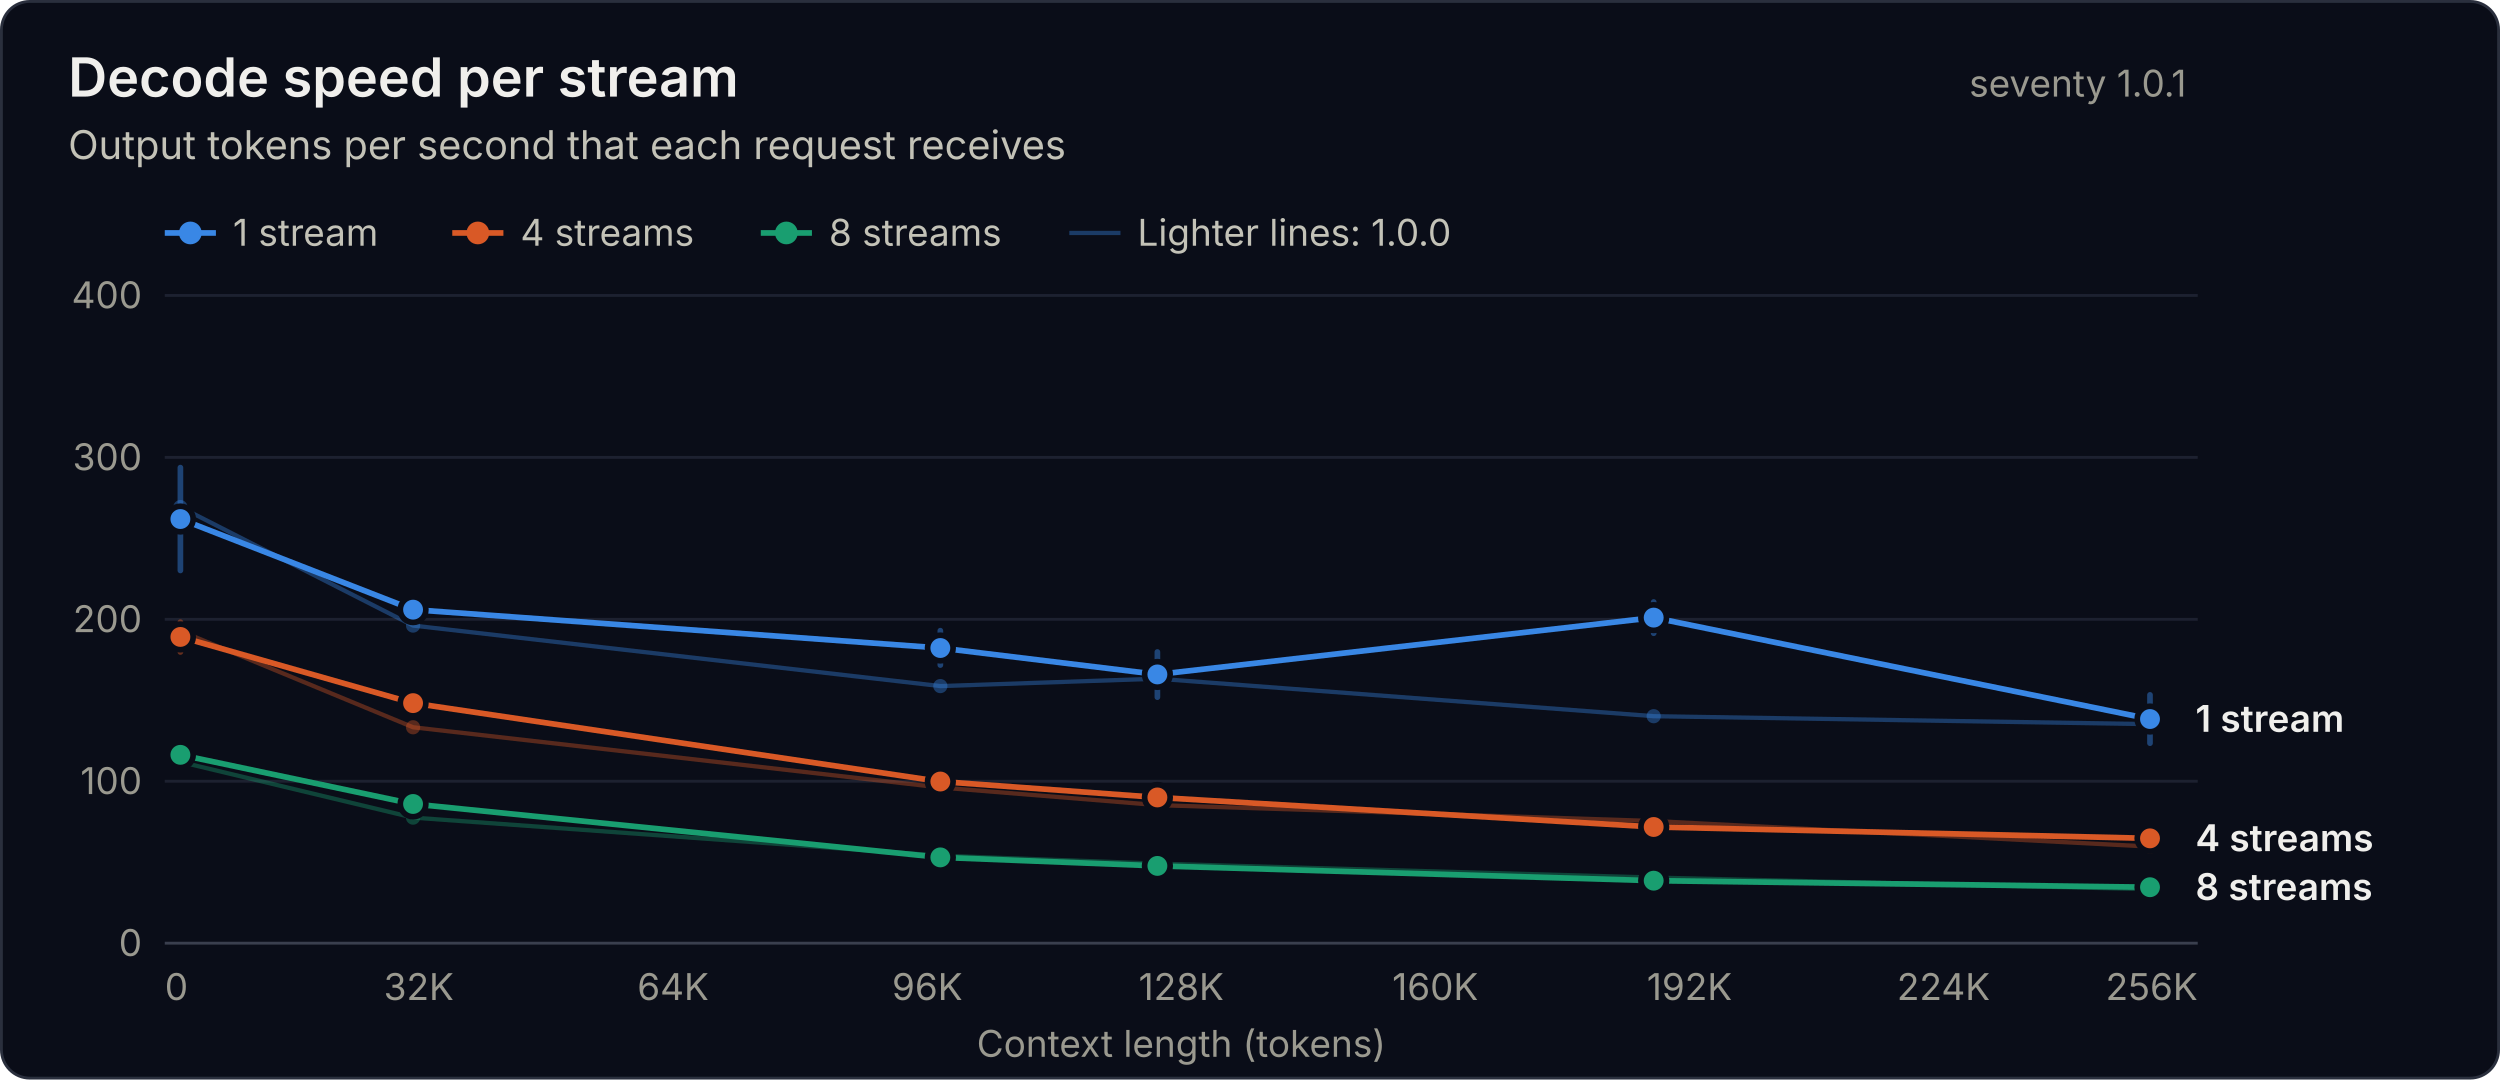
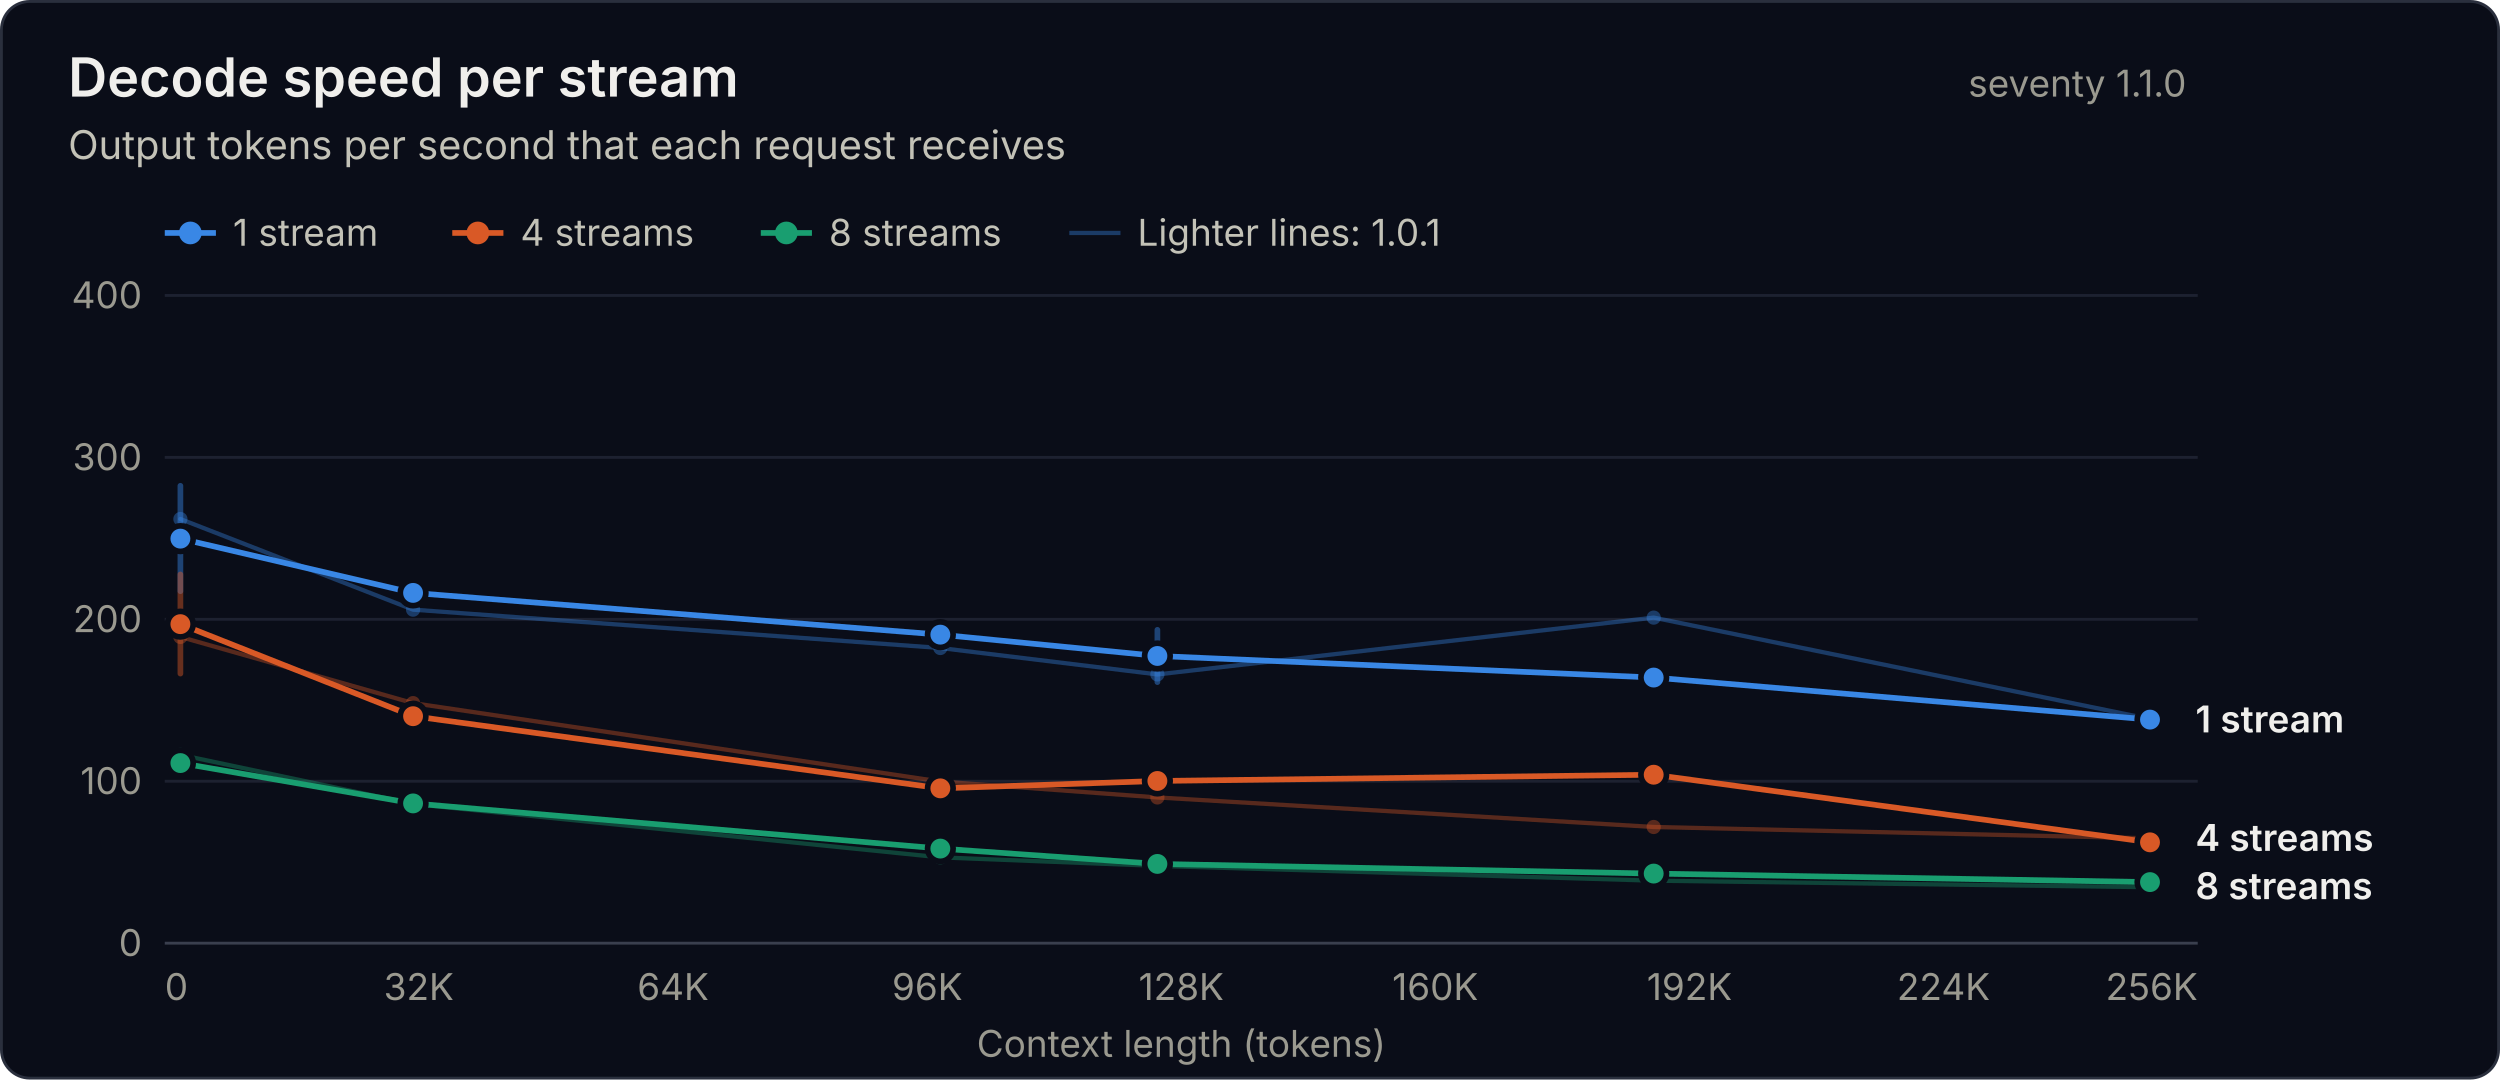
<svg xmlns="http://www.w3.org/2000/svg" viewBox="0 0 880 380" width="880" height="380" font-family="Inter, system-ui, -apple-system, 'Segoe UI', Helvetica, Arial, sans-serif" role="img" aria-label="Decode speed per stream">
  <rect x="0.5" y="0.5" width="879" height="379" rx="10" fill="#0a0d18" stroke="#2a2f3d" />
  <text x="24.0" y="34.0" font-size="19" font-weight="600" fill="#f0efec" text-anchor="start">Decode speed per stream</text>
  <text x="24.0" y="56.0" font-size="14" font-weight="400" fill="#c3c2b7" text-anchor="start">Output tokens per second that each request receives</text>
-   <text x="769.6" y="34.0" font-size="13" font-weight="400" fill="#9a998f" text-anchor="end">seventy 1.0.1</text>
+   <text x="769.6" y="34.0" font-size="13" font-weight="400" fill="#9a998f" text-anchor="end">seventy 1.1.0</text>
  <line x1="58" x2="773.6" y1="332.0" y2="332.0" stroke="#3a3f4e" stroke-width="1" />
  <text x="50.0" y="336.5" font-size="13" font-weight="400" fill="#9a998f" text-anchor="end">0</text>
  <line x1="58" x2="773.6" y1="275.0" y2="275.0" stroke="#1d2130" stroke-width="1" />
  <text x="50.0" y="279.5" font-size="13" font-weight="400" fill="#9a998f" text-anchor="end">100</text>
  <line x1="58" x2="773.6" y1="218.0" y2="218.0" stroke="#1d2130" stroke-width="1" />
  <text x="50.0" y="222.5" font-size="13" font-weight="400" fill="#9a998f" text-anchor="end">200</text>
  <line x1="58" x2="773.6" y1="161.0" y2="161.0" stroke="#1d2130" stroke-width="1" />
  <text x="50.0" y="165.5" font-size="13" font-weight="400" fill="#9a998f" text-anchor="end">300</text>
  <line x1="58" x2="773.6" y1="104.0" y2="104.0" stroke="#1d2130" stroke-width="1" />
  <text x="50.0" y="108.5" font-size="13" font-weight="400" fill="#9a998f" text-anchor="end">400</text>
  <text x="58.0" y="352.0" font-size="13" font-weight="400" fill="#9a998f" text-anchor="start">0</text>
  <text x="147.4" y="352.0" font-size="13" font-weight="400" fill="#9a998f" text-anchor="middle">32K</text>
  <text x="236.9" y="352.0" font-size="13" font-weight="400" fill="#9a998f" text-anchor="middle">64K</text>
  <text x="326.4" y="352.0" font-size="13" font-weight="400" fill="#9a998f" text-anchor="middle">96K</text>
  <text x="415.8" y="352.0" font-size="13" font-weight="400" fill="#9a998f" text-anchor="middle">128K</text>
  <text x="505.2" y="352.0" font-size="13" font-weight="400" fill="#9a998f" text-anchor="middle">160K</text>
  <text x="594.7" y="352.0" font-size="13" font-weight="400" fill="#9a998f" text-anchor="middle">192K</text>
  <text x="684.1" y="352.0" font-size="13" font-weight="400" fill="#9a998f" text-anchor="middle">224K</text>
  <text x="773.6" y="352.0" font-size="13" font-weight="400" fill="#9a998f" text-anchor="end">256K</text>
  <text x="415.8" y="372.0" font-size="13" font-weight="400" fill="#9a998f" text-anchor="middle">Context length (tokens)</text>
-   <polyline points="63.5,178.5 145.4,220.2 331.0,241.5 407.4,238.9 582.1,252.1 756.8,254.9" fill="none" stroke="#3987e5" stroke-opacity="0.38" stroke-width="1.5" stroke-linejoin="round" stroke-linecap="round" />
-   <circle cx="63.5" cy="178.5" r="2.5" fill="#3987e5" fill-opacity="0.38" />
-   <circle cx="145.4" cy="220.2" r="2.5" fill="#3987e5" fill-opacity="0.38" />
-   <circle cx="331.0" cy="241.5" r="2.5" fill="#3987e5" fill-opacity="0.38" />
-   <circle cx="407.4" cy="238.9" r="2.5" fill="#3987e5" fill-opacity="0.38" />
-   <circle cx="582.1" cy="252.1" r="2.5" fill="#3987e5" fill-opacity="0.38" />
-   <circle cx="756.8" cy="254.9" r="2.5" fill="#3987e5" fill-opacity="0.38" />
-   <polyline points="63.5,222.1 145.4,256.0 331.0,277.2 407.4,283.4 582.1,289.0 756.8,298.0" fill="none" stroke="#d95926" stroke-opacity="0.38" stroke-width="1.5" stroke-linejoin="round" stroke-linecap="round" />
-   <circle cx="63.5" cy="222.1" r="2.5" fill="#d95926" fill-opacity="0.38" />
-   <circle cx="145.4" cy="256.0" r="2.5" fill="#d95926" fill-opacity="0.38" />
-   <circle cx="331.0" cy="277.2" r="2.5" fill="#d95926" fill-opacity="0.38" />
-   <circle cx="407.4" cy="283.4" r="2.5" fill="#d95926" fill-opacity="0.38" />
-   <circle cx="582.1" cy="289.0" r="2.5" fill="#d95926" fill-opacity="0.38" />
-   <circle cx="756.8" cy="298.0" r="2.5" fill="#d95926" fill-opacity="0.38" />
-   <polyline points="63.5,268.2 145.4,287.8 331.0,301.2 407.4,304.0 582.1,308.9 756.8,313.0" fill="none" stroke="#199e70" stroke-opacity="0.38" stroke-width="1.5" stroke-linejoin="round" stroke-linecap="round" />
-   <circle cx="63.5" cy="268.2" r="2.5" fill="#199e70" fill-opacity="0.38" />
-   <circle cx="145.4" cy="287.8" r="2.5" fill="#199e70" fill-opacity="0.38" />
-   <circle cx="331.0" cy="301.2" r="2.5" fill="#199e70" fill-opacity="0.38" />
-   <circle cx="407.4" cy="304.0" r="2.5" fill="#199e70" fill-opacity="0.38" />
-   <circle cx="582.1" cy="308.9" r="2.5" fill="#199e70" fill-opacity="0.38" />
-   <circle cx="756.8" cy="313.0" r="2.5" fill="#199e70" fill-opacity="0.38" />
-   <polyline points="63.5,182.7 145.4,214.6 331.0,228.1 407.4,237.4 582.1,217.4 756.8,253.1" fill="none" stroke="#3987e5" stroke-width="2" stroke-linejoin="round" stroke-linecap="round" />
-   <line x1="63.5" x2="63.5" y1="200.8" y2="164.6" stroke="#3987e5" stroke-opacity="0.45" stroke-width="2" stroke-linecap="round" />
-   <circle cx="63.5" cy="182.7" r="4.5" fill="#3987e5" stroke="#0a0d18" stroke-width="2" />
-   <line x1="145.4" x2="145.4" y1="218.2" y2="210.9" stroke="#3987e5" stroke-opacity="0.45" stroke-width="2" stroke-linecap="round" />
-   <circle cx="145.4" cy="214.6" r="4.5" fill="#3987e5" stroke="#0a0d18" stroke-width="2" />
-   <line x1="331.0" x2="331.0" y1="234.1" y2="222.0" stroke="#3987e5" stroke-opacity="0.45" stroke-width="2" stroke-linecap="round" />
-   <circle cx="331.0" cy="228.1" r="4.5" fill="#3987e5" stroke="#0a0d18" stroke-width="2" />
-   <line x1="407.4" x2="407.4" y1="245.4" y2="229.5" stroke="#3987e5" stroke-opacity="0.45" stroke-width="2" stroke-linecap="round" />
-   <circle cx="407.4" cy="237.4" r="4.5" fill="#3987e5" stroke="#0a0d18" stroke-width="2" />
-   <line x1="582.1" x2="582.1" y1="222.9" y2="211.9" stroke="#3987e5" stroke-opacity="0.45" stroke-width="2" stroke-linecap="round" />
-   <circle cx="582.1" cy="217.4" r="4.5" fill="#3987e5" stroke="#0a0d18" stroke-width="2" />
-   <line x1="756.8" x2="756.8" y1="261.6" y2="244.6" stroke="#3987e5" stroke-opacity="0.45" stroke-width="2" stroke-linecap="round" />
-   <circle cx="756.8" cy="253.1" r="4.5" fill="#3987e5" stroke="#0a0d18" stroke-width="2" />
-   <polyline points="63.5,224.2 145.4,247.5 331.0,275.1 407.4,280.7 582.1,291.1 756.8,295.1" fill="none" stroke="#d95926" stroke-width="2" stroke-linejoin="round" stroke-linecap="round" />
-   <line x1="63.5" x2="63.5" y1="229.5" y2="219.0" stroke="#d95926" stroke-opacity="0.45" stroke-width="2" stroke-linecap="round" />
-   <circle cx="63.5" cy="224.2" r="4.5" fill="#d95926" stroke="#0a0d18" stroke-width="2" />
-   <line x1="145.4" x2="145.4" y1="249.5" y2="245.6" stroke="#d95926" stroke-opacity="0.45" stroke-width="2" stroke-linecap="round" />
-   <circle cx="145.4" cy="247.5" r="4.5" fill="#d95926" stroke="#0a0d18" stroke-width="2" />
-   <line x1="331.0" x2="331.0" y1="276.7" y2="273.5" stroke="#d95926" stroke-opacity="0.45" stroke-width="2" stroke-linecap="round" />
-   <circle cx="331.0" cy="275.1" r="4.5" fill="#d95926" stroke="#0a0d18" stroke-width="2" />
-   <line x1="407.4" x2="407.4" y1="283.9" y2="277.6" stroke="#d95926" stroke-opacity="0.45" stroke-width="2" stroke-linecap="round" />
-   <circle cx="407.4" cy="280.7" r="4.5" fill="#d95926" stroke="#0a0d18" stroke-width="2" />
-   <line x1="582.1" x2="582.1" y1="291.9" y2="290.3" stroke="#d95926" stroke-opacity="0.45" stroke-width="2" stroke-linecap="round" />
-   <circle cx="582.1" cy="291.1" r="4.5" fill="#d95926" stroke="#0a0d18" stroke-width="2" />
-   <line x1="756.8" x2="756.8" y1="296.9" y2="293.2" stroke="#d95926" stroke-opacity="0.45" stroke-width="2" stroke-linecap="round" />
-   <circle cx="756.8" cy="295.1" r="4.5" fill="#d95926" stroke="#0a0d18" stroke-width="2" />
-   <polyline points="63.5,265.7 145.4,283.0 331.0,301.8 407.4,304.8 582.1,310.0 756.8,312.3" fill="none" stroke="#199e70" stroke-width="2" stroke-linejoin="round" stroke-linecap="round" />
-   <line x1="63.5" x2="63.5" y1="267.6" y2="263.8" stroke="#199e70" stroke-opacity="0.45" stroke-width="2" stroke-linecap="round" />
-   <circle cx="63.5" cy="265.7" r="4.5" fill="#199e70" stroke="#0a0d18" stroke-width="2" />
-   <line x1="145.4" x2="145.4" y1="284.5" y2="281.6" stroke="#199e70" stroke-opacity="0.45" stroke-width="2" stroke-linecap="round" />
-   <circle cx="145.4" cy="283.0" r="4.5" fill="#199e70" stroke="#0a0d18" stroke-width="2" />
-   <circle cx="331.0" cy="301.8" r="4.5" fill="#199e70" stroke="#0a0d18" stroke-width="2" />
-   <line x1="407.4" x2="407.4" y1="305.8" y2="303.9" stroke="#199e70" stroke-opacity="0.45" stroke-width="2" stroke-linecap="round" />
-   <circle cx="407.4" cy="304.8" r="4.5" fill="#199e70" stroke="#0a0d18" stroke-width="2" />
-   <line x1="582.1" x2="582.1" y1="310.6" y2="309.4" stroke="#199e70" stroke-opacity="0.45" stroke-width="2" stroke-linecap="round" />
-   <circle cx="582.1" cy="310.0" r="4.5" fill="#199e70" stroke="#0a0d18" stroke-width="2" />
-   <circle cx="756.8" cy="312.3" r="4.5" fill="#199e70" stroke="#0a0d18" stroke-width="2" />
-   <text x="772.8" y="257.6" font-size="13" font-weight="600" fill="#f0efec" text-anchor="start" paint-order="stroke" stroke="#0a0d18" stroke-width="4" stroke-linejoin="round">1 stream</text>
-   <text x="772.8" y="299.6" font-size="13" font-weight="600" fill="#f0efec" text-anchor="start" paint-order="stroke" stroke="#0a0d18" stroke-width="4" stroke-linejoin="round">4 streams</text>
-   <text x="772.8" y="316.8" font-size="13" font-weight="600" fill="#f0efec" text-anchor="start" paint-order="stroke" stroke="#0a0d18" stroke-width="4" stroke-linejoin="round">8 streams</text>
+   <polyline points="63.5,182.7 145.4,214.6 331.0,228.1 407.4,237.4 582.1,217.4 756.8,253.1" fill="none" stroke="#3987e5" stroke-opacity="0.38" stroke-width="1.5" stroke-linejoin="round" stroke-linecap="round" />
+   <circle cx="63.5" cy="182.7" r="2.5" fill="#3987e5" fill-opacity="0.38" />
+   <circle cx="145.4" cy="214.6" r="2.5" fill="#3987e5" fill-opacity="0.38" />
+   <circle cx="331.0" cy="228.1" r="2.5" fill="#3987e5" fill-opacity="0.38" />
+   <circle cx="407.4" cy="237.4" r="2.5" fill="#3987e5" fill-opacity="0.38" />
+   <circle cx="582.1" cy="217.4" r="2.5" fill="#3987e5" fill-opacity="0.38" />
+   <circle cx="756.8" cy="253.1" r="2.5" fill="#3987e5" fill-opacity="0.38" />
+   <polyline points="63.5,224.2 145.4,247.5 331.0,275.1 407.4,280.7 582.1,291.1 756.8,295.1" fill="none" stroke="#d95926" stroke-opacity="0.38" stroke-width="1.5" stroke-linejoin="round" stroke-linecap="round" />
+   <circle cx="63.5" cy="224.2" r="2.5" fill="#d95926" fill-opacity="0.38" />
+   <circle cx="145.4" cy="247.5" r="2.5" fill="#d95926" fill-opacity="0.38" />
+   <circle cx="331.0" cy="275.1" r="2.5" fill="#d95926" fill-opacity="0.38" />
+   <circle cx="407.4" cy="280.7" r="2.5" fill="#d95926" fill-opacity="0.38" />
+   <circle cx="582.1" cy="291.1" r="2.5" fill="#d95926" fill-opacity="0.38" />
+   <circle cx="756.8" cy="295.1" r="2.5" fill="#d95926" fill-opacity="0.38" />
+   <polyline points="63.5,265.7 145.4,283.0 331.0,301.8 407.4,304.8 582.1,310.0 756.8,312.3" fill="none" stroke="#199e70" stroke-opacity="0.38" stroke-width="1.5" stroke-linejoin="round" stroke-linecap="round" />
+   <circle cx="63.5" cy="265.7" r="2.5" fill="#199e70" fill-opacity="0.38" />
+   <circle cx="145.4" cy="283.0" r="2.5" fill="#199e70" fill-opacity="0.38" />
+   <circle cx="331.0" cy="301.8" r="2.5" fill="#199e70" fill-opacity="0.38" />
+   <circle cx="407.4" cy="304.8" r="2.5" fill="#199e70" fill-opacity="0.38" />
+   <circle cx="582.1" cy="310.0" r="2.5" fill="#199e70" fill-opacity="0.38" />
+   <circle cx="756.8" cy="312.3" r="2.5" fill="#199e70" fill-opacity="0.38" />
+   <polyline points="63.5,189.6 145.4,208.7 331.0,223.4 407.4,230.9 582.1,238.5 756.8,253.3" fill="none" stroke="#3987e5" stroke-width="2" stroke-linejoin="round" stroke-linecap="round" />
+   <line x1="63.5" x2="63.5" y1="208.1" y2="171.0" stroke="#3987e5" stroke-opacity="0.45" stroke-width="2" stroke-linecap="round" />
+   <circle cx="63.5" cy="189.6" r="4.5" fill="#3987e5" stroke="#0a0d18" stroke-width="2" />
+   <line x1="145.4" x2="145.4" y1="210.5" y2="206.9" stroke="#3987e5" stroke-opacity="0.45" stroke-width="2" stroke-linecap="round" />
+   <circle cx="145.4" cy="208.7" r="4.5" fill="#3987e5" stroke="#0a0d18" stroke-width="2" />
+   <line x1="331.0" x2="331.0" y1="226.6" y2="220.3" stroke="#3987e5" stroke-opacity="0.45" stroke-width="2" stroke-linecap="round" />
+   <circle cx="331.0" cy="223.4" r="4.5" fill="#3987e5" stroke="#0a0d18" stroke-width="2" />
+   <line x1="407.4" x2="407.4" y1="240.1" y2="221.7" stroke="#3987e5" stroke-opacity="0.45" stroke-width="2" stroke-linecap="round" />
+   <circle cx="407.4" cy="230.9" r="4.5" fill="#3987e5" stroke="#0a0d18" stroke-width="2" />
+   <line x1="582.1" x2="582.1" y1="240.9" y2="236.2" stroke="#3987e5" stroke-opacity="0.45" stroke-width="2" stroke-linecap="round" />
+   <circle cx="582.1" cy="238.5" r="4.5" fill="#3987e5" stroke="#0a0d18" stroke-width="2" />
+   <line x1="756.8" x2="756.8" y1="255.2" y2="251.5" stroke="#3987e5" stroke-opacity="0.45" stroke-width="2" stroke-linecap="round" />
+   <circle cx="756.8" cy="253.3" r="4.5" fill="#3987e5" stroke="#0a0d18" stroke-width="2" />
+   <polyline points="63.5,219.7 145.4,252.1 331.0,277.5 407.4,274.9 582.1,272.7 756.8,296.5" fill="none" stroke="#d95926" stroke-width="2" stroke-linejoin="round" stroke-linecap="round" />
+   <line x1="63.5" x2="63.5" y1="237.1" y2="202.2" stroke="#d95926" stroke-opacity="0.45" stroke-width="2" stroke-linecap="round" />
+   <circle cx="63.5" cy="219.7" r="4.5" fill="#d95926" stroke="#0a0d18" stroke-width="2" />
+   <line x1="145.4" x2="145.4" y1="254.8" y2="249.5" stroke="#d95926" stroke-opacity="0.45" stroke-width="2" stroke-linecap="round" />
+   <circle cx="145.4" cy="252.1" r="4.5" fill="#d95926" stroke="#0a0d18" stroke-width="2" />
+   <line x1="331.0" x2="331.0" y1="279.7" y2="275.4" stroke="#d95926" stroke-opacity="0.45" stroke-width="2" stroke-linecap="round" />
+   <circle cx="331.0" cy="277.5" r="4.5" fill="#d95926" stroke="#0a0d18" stroke-width="2" />
+   <line x1="407.4" x2="407.4" y1="276.2" y2="273.6" stroke="#d95926" stroke-opacity="0.45" stroke-width="2" stroke-linecap="round" />
+   <circle cx="407.4" cy="274.9" r="4.5" fill="#d95926" stroke="#0a0d18" stroke-width="2" />
+   <line x1="582.1" x2="582.1" y1="275.3" y2="270.2" stroke="#d95926" stroke-opacity="0.45" stroke-width="2" stroke-linecap="round" />
+   <circle cx="582.1" cy="272.7" r="4.5" fill="#d95926" stroke="#0a0d18" stroke-width="2" />
+   <circle cx="756.8" cy="296.5" r="4.5" fill="#d95926" stroke="#0a0d18" stroke-width="2" />
+   <polyline points="63.5,268.6 145.4,282.8 331.0,298.7 407.4,304.1 582.1,307.5 756.8,310.5" fill="none" stroke="#199e70" stroke-width="2" stroke-linejoin="round" stroke-linecap="round" />
+   <line x1="63.5" x2="63.5" y1="270.5" y2="266.7" stroke="#199e70" stroke-opacity="0.45" stroke-width="2" stroke-linecap="round" />
+   <circle cx="63.5" cy="268.6" r="4.5" fill="#199e70" stroke="#0a0d18" stroke-width="2" />
+   <circle cx="145.4" cy="282.8" r="4.5" fill="#199e70" stroke="#0a0d18" stroke-width="2" />
+   <circle cx="331.0" cy="298.7" r="4.5" fill="#199e70" stroke="#0a0d18" stroke-width="2" />
+   <line x1="407.4" x2="407.4" y1="306.3" y2="302.0" stroke="#199e70" stroke-opacity="0.45" stroke-width="2" stroke-linecap="round" />
+   <circle cx="407.4" cy="304.1" r="4.5" fill="#199e70" stroke="#0a0d18" stroke-width="2" />
+   <line x1="582.1" x2="582.1" y1="308.3" y2="306.8" stroke="#199e70" stroke-opacity="0.45" stroke-width="2" stroke-linecap="round" />
+   <circle cx="582.1" cy="307.5" r="4.5" fill="#199e70" stroke="#0a0d18" stroke-width="2" />
+   <circle cx="756.8" cy="310.5" r="4.5" fill="#199e70" stroke="#0a0d18" stroke-width="2" />
+   <text x="772.8" y="257.8" font-size="13" font-weight="600" fill="#f0efec" text-anchor="start" paint-order="stroke" stroke="#0a0d18" stroke-width="4" stroke-linejoin="round">1 stream</text>
+   <text x="772.8" y="299.5" font-size="13" font-weight="600" fill="#f0efec" text-anchor="start" paint-order="stroke" stroke="#0a0d18" stroke-width="4" stroke-linejoin="round">4 streams</text>
+   <text x="772.8" y="316.5" font-size="13" font-weight="600" fill="#f0efec" text-anchor="start" paint-order="stroke" stroke="#0a0d18" stroke-width="4" stroke-linejoin="round">8 streams</text>
  <line x1="58" x2="76" y1="82" y2="82" stroke="#3987e5" stroke-width="2" />
  <circle cx="67" cy="82" r="4" fill="#3987e5" />
  <text x="82.0" y="86.5" font-size="13" font-weight="400" fill="#c3c2b7" text-anchor="start">1 stream</text>
  <line x1="159.2" x2="177.2" y1="82" y2="82" stroke="#d95926" stroke-width="2" />
  <circle cx="168.2" cy="82" r="4" fill="#d95926" />
  <text x="183.2" y="86.5" font-size="13" font-weight="400" fill="#c3c2b7" text-anchor="start">4 streams</text>
  <line x1="267.8" x2="285.8" y1="82" y2="82" stroke="#199e70" stroke-width="2" />
  <circle cx="276.8" cy="82" r="4" fill="#199e70" />
  <text x="291.8" y="86.5" font-size="13" font-weight="400" fill="#c3c2b7" text-anchor="start">8 streams</text>
  <line x1="376.4" x2="394.4" y1="82" y2="82" stroke="#3987e5" stroke-opacity="0.38" stroke-width="1.5" />
-   <text x="400.4" y="86.5" font-size="13" font-weight="400" fill="#c3c2b7" text-anchor="start">Lighter lines: 1.0.0</text>
+   <text x="400.4" y="86.5" font-size="13" font-weight="400" fill="#c3c2b7" text-anchor="start">Lighter lines: 1.0.1</text>
</svg>
